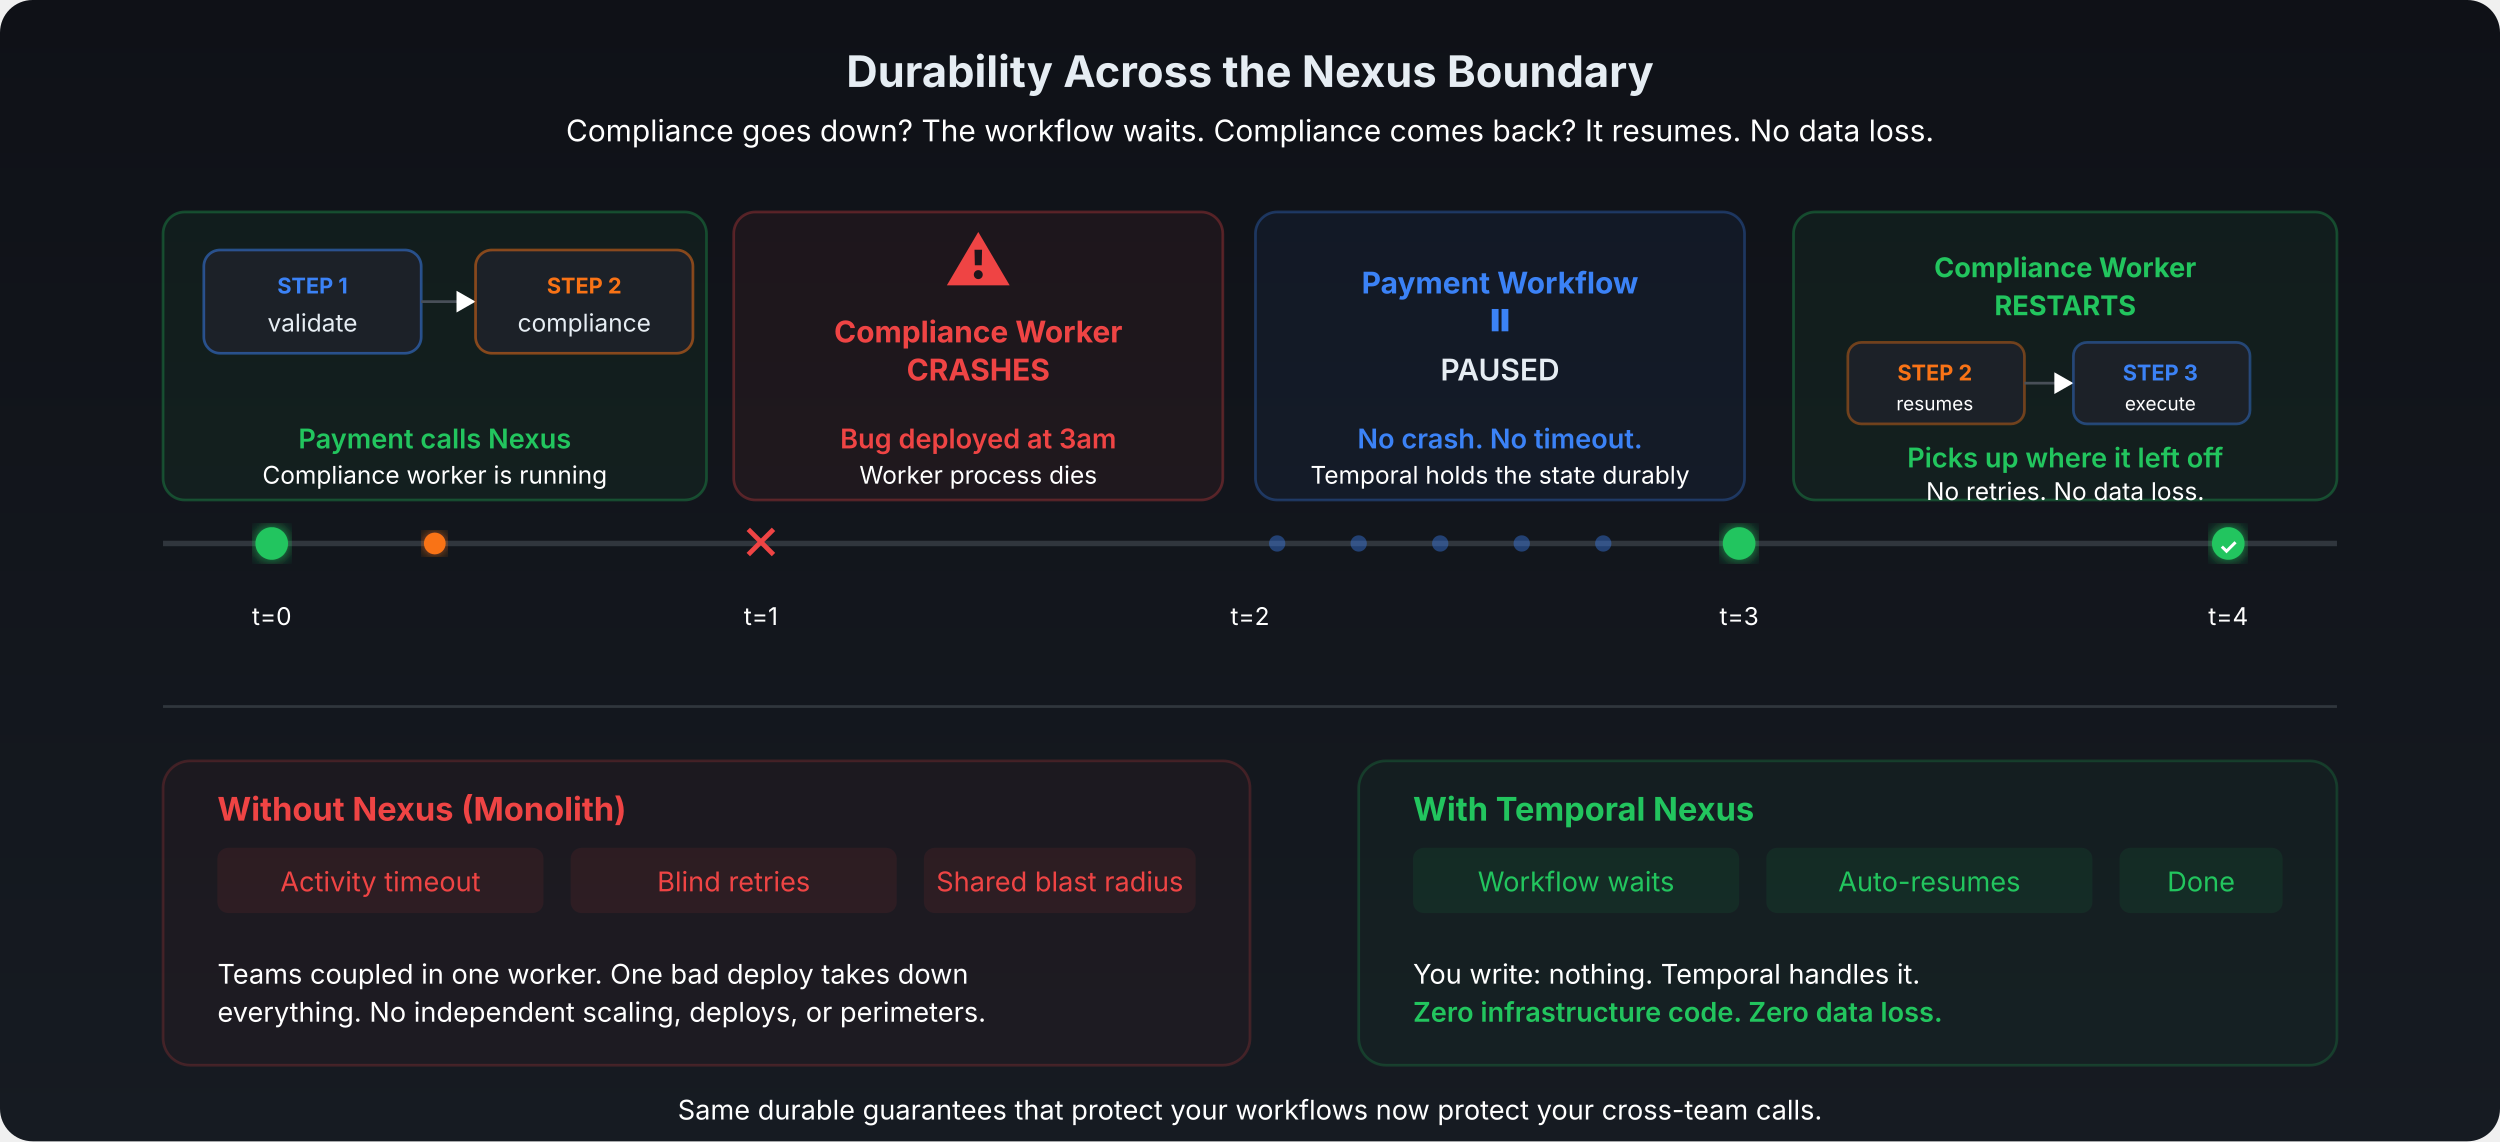
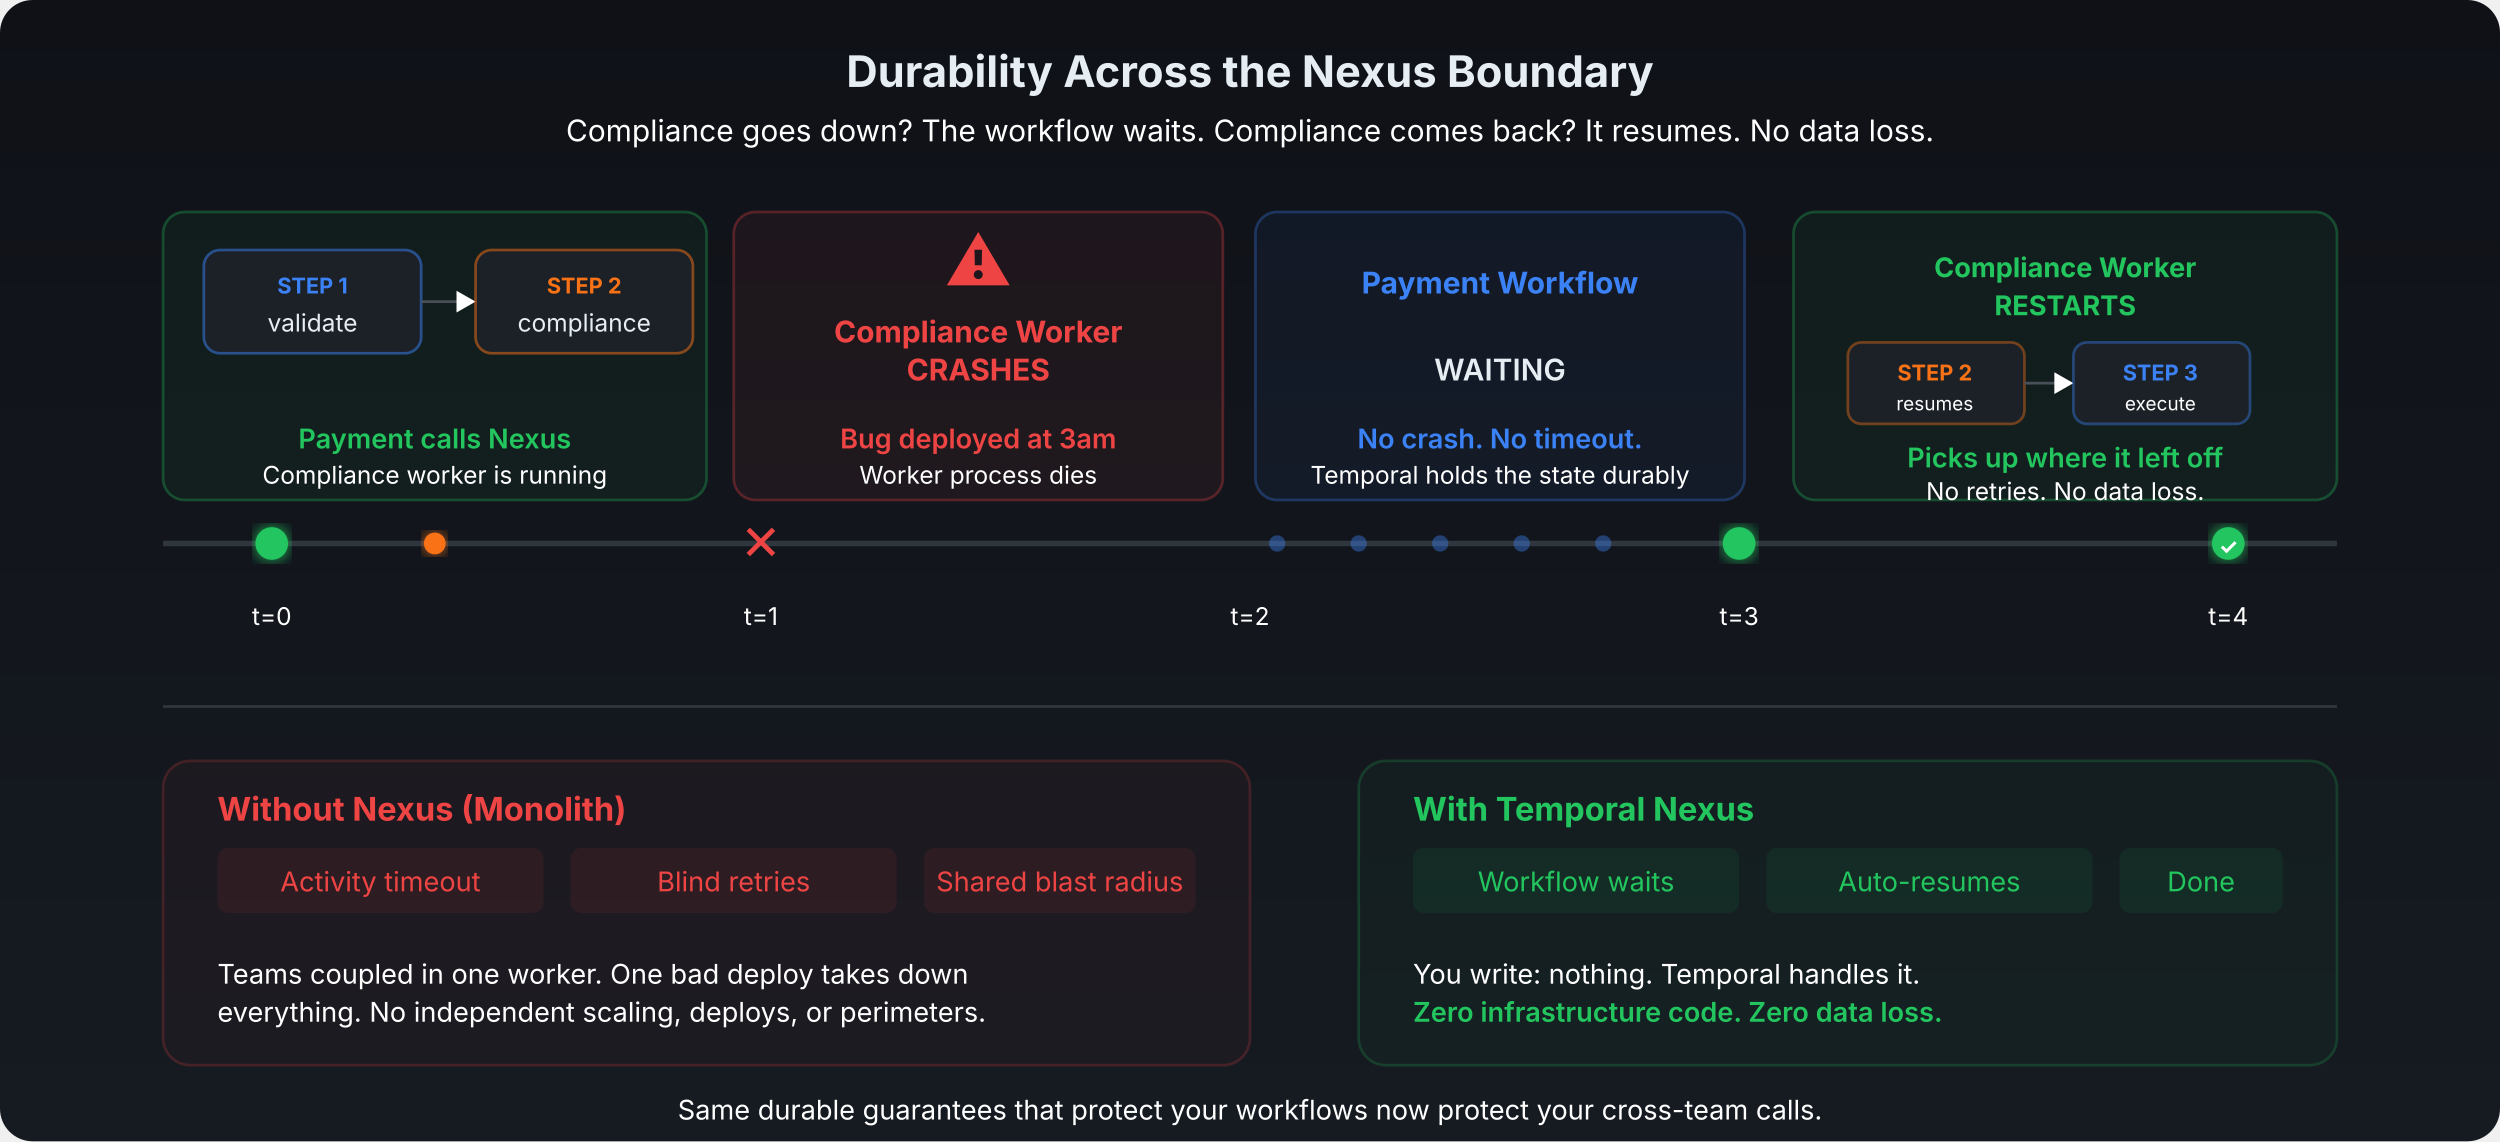
<svg xmlns="http://www.w3.org/2000/svg" viewBox="0 0 920 420" font-family="-apple-system, BlinkMacSystemFont, Segoe UI, sans-serif">
  <defs>
    <linearGradient id="bgGrad" x1="0" y1="0" x2="0" y2="1">
      <stop offset="0%" stop-color="#0f1117" />
      <stop offset="100%" stop-color="#161b22" />
    </linearGradient>
    <filter id="glow">
      <feGaussianBlur stdDeviation="3" result="b" />
      <feMerge>
        <feMergeNode in="b" />
        <feMergeNode in="SourceGraphic" />
      </feMerge>
    </filter>
  </defs>
  <rect width="920" height="420" fill="url(#bgGrad)" rx="12" />
  <text x="460" y="32" text-anchor="middle" fill="#e6edf3" font-size="16" font-weight="700">Durability Across the Nexus Boundary</text>
  <text x="460" y="52" text-anchor="middle" fill="#ffffff" font-size="11">Compliance goes down? The workflow waits. Compliance comes back? It resumes. No data loss.</text>
  <line x1="60" y1="200" x2="860" y2="200" stroke="#30363d" stroke-width="2" />
  <text x="100" y="230" text-anchor="middle" fill="#ffffff" font-size="9">t=0</text>
  <text x="280" y="230" text-anchor="middle" fill="#ffffff" font-size="9">t=1</text>
  <text x="460" y="230" text-anchor="middle" fill="#ffffff" font-size="9">t=2</text>
  <text x="640" y="230" text-anchor="middle" fill="#ffffff" font-size="9">t=3</text>
  <text x="820" y="230" text-anchor="middle" fill="#ffffff" font-size="9">t=4</text>
  <rect x="60" y="78" width="200" height="106" rx="8" fill="#22c55e" fill-opacity="0.06" stroke="#22c55e" stroke-opacity="0.3" />
  <rect x="75" y="92" width="80" height="38" rx="6" fill="#1c2128" stroke="#3b82f6" stroke-opacity="0.5" />
  <text x="115" y="108" text-anchor="middle" fill="#3b82f6" font-size="8" font-weight="700">STEP 1</text>
  <text x="115" y="122" text-anchor="middle" fill="#e6edf3" font-size="9">validate</text>
  <line x1="155" y1="111" x2="170" y2="111" stroke="#484f58" stroke-width="1" />
  <polygon points="168,107 175,111 168,115" fill="#ffffff" />
  <rect x="175" y="92" width="80" height="38" rx="6" fill="#1c2128" stroke="#f97316" stroke-opacity="0.5" />
  <text x="215" y="108" text-anchor="middle" fill="#f97316" font-size="8" font-weight="700">STEP 2</text>
  <text x="215" y="122" text-anchor="middle" fill="#e6edf3" font-size="9">compliance</text>
  <text x="160" y="165" text-anchor="middle" fill="#22c55e" font-size="10" font-weight="600">Payment calls Nexus</text>
  <text x="160" y="178" text-anchor="middle" fill="#ffffff" font-size="9">Compliance worker is running</text>
  <circle cx="100" cy="200" r="6" fill="#22c55e" filter="url(#glow)" />
  <circle cx="160" cy="200" r="4" fill="#f97316" filter="url(#glow)" />
  <rect x="270" y="78" width="180" height="106" rx="8" fill="#ef4444" fill-opacity="0.06" stroke="#ef4444" stroke-opacity="0.3" />
  <text x="360" y="105" text-anchor="middle" fill="#ef4444" font-size="24" font-weight="700">⚠</text>
  <text x="360" y="126" text-anchor="middle" fill="#ef4444" font-size="11" font-weight="700">Compliance Worker</text>
  <text x="360" y="140" text-anchor="middle" fill="#ef4444" font-size="11" font-weight="700">CRASHES</text>
  <text x="360" y="165" text-anchor="middle" fill="#ef4444" font-size="10" font-weight="600">Bug deployed at 3am</text>
  <text x="360" y="178" text-anchor="middle" fill="#ffffff" font-size="9">Worker process dies</text>
  <text x="280" y="206" text-anchor="middle" fill="#ef4444" font-size="18" font-weight="700">✕</text>
  <circle cx="280" cy="200" r="5" fill="#ef4444" opacity="0">
    <animate attributeName="r" values="5;20;5" dur="2s" repeatCount="indefinite" />
    <animate attributeName="opacity" values="0;0.3;0" dur="2s" repeatCount="indefinite" />
  </circle>
  <rect x="462" y="78" width="180" height="106" rx="8" fill="#3b82f6" fill-opacity="0.06" stroke="#3b82f6" stroke-opacity="0.3" />
  <text x="552" y="108" text-anchor="middle" fill="#3b82f6" font-size="11" font-weight="700">Payment Workflow</text>
-   <text x="552" y="124" text-anchor="middle" fill="#3b82f6" font-size="20">⏸</text>
-   <text x="552" y="140" text-anchor="middle" fill="#e6edf3" font-size="11" font-weight="600">PAUSED</text>
+   <text x="552" y="140" text-anchor="middle" fill="#e6edf3" font-size="11" font-weight="600">WAITING</text>
  <text x="552" y="165" text-anchor="middle" fill="#3b82f6" font-size="10" font-weight="600">No crash. No timeout.</text>
  <text x="552" y="178" text-anchor="middle" fill="#ffffff" font-size="9">Temporal holds the state durably</text>
  <circle cx="470" cy="200" r="3" fill="#3b82f6" opacity="0.4">
    <animate attributeName="opacity" values="0.2;0.7;0.2" dur="1.5s" repeatCount="indefinite" />
  </circle>
  <circle cx="500" cy="200" r="3" fill="#3b82f6" opacity="0.4">
    <animate attributeName="opacity" values="0.2;0.7;0.2" dur="1.5s" begin="0.3s" repeatCount="indefinite" />
  </circle>
  <circle cx="530" cy="200" r="3" fill="#3b82f6" opacity="0.4">
    <animate attributeName="opacity" values="0.2;0.7;0.2" dur="1.5s" begin="0.6s" repeatCount="indefinite" />
  </circle>
  <circle cx="560" cy="200" r="3" fill="#3b82f6" opacity="0.4">
    <animate attributeName="opacity" values="0.2;0.7;0.2" dur="1.5s" begin="0.9s" repeatCount="indefinite" />
  </circle>
  <circle cx="590" cy="200" r="3" fill="#3b82f6" opacity="0.4">
    <animate attributeName="opacity" values="0.2;0.7;0.2" dur="1.5s" begin="1.2s" repeatCount="indefinite" />
  </circle>
  <rect x="660" y="78" width="200" height="106" rx="8" fill="#22c55e" fill-opacity="0.06" stroke="#22c55e" stroke-opacity="0.3" />
  <text x="760" y="102" text-anchor="middle" fill="#22c55e" font-size="10" font-weight="700">Compliance Worker</text>
  <text x="760" y="116" text-anchor="middle" fill="#22c55e" font-size="10" font-weight="700">RESTARTS</text>
  <rect x="680" y="126" width="65" height="30" rx="5" fill="#1c2128" stroke="#f97316" stroke-opacity="0.4" />
  <text x="712" y="140" text-anchor="middle" fill="#f97316" font-size="8" font-weight="700">STEP 2</text>
  <text x="712" y="151" text-anchor="middle" fill="#ffffff" font-size="7">resumes</text>
  <line x1="745" y1="141" x2="758" y2="141" stroke="#484f58" stroke-width="1" />
  <polygon points="756,137 763,141 756,145" fill="#ffffff" />
  <rect x="763" y="126" width="65" height="30" rx="5" fill="#1c2128" stroke="#3b82f6" stroke-opacity="0.4" />
  <text x="795" y="140" text-anchor="middle" fill="#3b82f6" font-size="8" font-weight="700">STEP 3</text>
  <text x="795" y="151" text-anchor="middle" fill="#ffffff" font-size="7">execute</text>
  <text x="760" y="172" text-anchor="middle" fill="#22c55e" font-size="10" font-weight="600">Picks up where it left off</text>
  <text x="760" y="184" text-anchor="middle" fill="#ffffff" font-size="9">No retries. No data loss.</text>
  <circle cx="640" cy="200" r="6" fill="#22c55e" filter="url(#glow)" />
  <circle cx="820" cy="200" r="6" fill="#22c55e" filter="url(#glow)" />
  <text x="820" y="204" text-anchor="middle" fill="#fff" font-size="8" font-weight="700">✓</text>
  <line x1="60" y1="260" x2="860" y2="260" stroke="#30363d" stroke-width="1" />
  <rect x="60" y="280" width="400" height="112" rx="10" fill="#ef4444" fill-opacity="0.04" stroke="#ef4444" stroke-opacity="0.2" />
  <text x="80" y="302" fill="#ef4444" font-size="12" font-weight="700">Without Nexus (Monolith)</text>
  <rect x="80" y="312" width="120" height="24" rx="4" fill="#ef4444" fill-opacity="0.08" />
  <text x="140" y="328" text-anchor="middle" fill="#ef4444" font-size="10">Activity timeout</text>
  <rect x="210" y="312" width="120" height="24" rx="4" fill="#ef4444" fill-opacity="0.08" />
  <text x="270" y="328" text-anchor="middle" fill="#ef4444" font-size="10">Blind retries</text>
  <rect x="340" y="312" width="100" height="24" rx="4" fill="#ef4444" fill-opacity="0.08" />
  <text x="390" y="328" text-anchor="middle" fill="#ef4444" font-size="10">Shared blast radius</text>
  <text x="80" y="362" fill="#ffffff" font-size="10">Teams coupled in one worker. One bad deploy takes down</text>
  <text x="80" y="376" fill="#ffffff" font-size="10">everything. No independent scaling, deploys, or perimeters.</text>
  <rect x="500" y="280" width="360" height="112" rx="10" fill="#22c55e" fill-opacity="0.04" stroke="#22c55e" stroke-opacity="0.2" />
  <text x="520" y="302" fill="#22c55e" font-size="12" font-weight="700">With Temporal Nexus</text>
  <rect x="520" y="312" width="120" height="24" rx="4" fill="#22c55e" fill-opacity="0.08" />
  <text x="580" y="328" text-anchor="middle" fill="#22c55e" font-size="10">Workflow waits</text>
  <rect x="650" y="312" width="120" height="24" rx="4" fill="#22c55e" fill-opacity="0.08" />
  <text x="710" y="328" text-anchor="middle" fill="#22c55e" font-size="10">Auto-resumes</text>
  <rect x="780" y="312" width="60" height="24" rx="4" fill="#22c55e" fill-opacity="0.08" />
  <text x="810" y="328" text-anchor="middle" fill="#22c55e" font-size="10">Done</text>
  <text x="520" y="362" fill="#ffffff" font-size="10">You write: nothing. Temporal handles it.</text>
  <text x="520" y="376" fill="#22c55e" font-size="10" font-weight="600">Zero infrastructure code. Zero data loss.</text>
  <text x="460" y="412" text-anchor="middle" fill="#ffffff" font-size="10">Same durable guarantees that protect your workflows now protect your cross-team calls.</text>
</svg>
